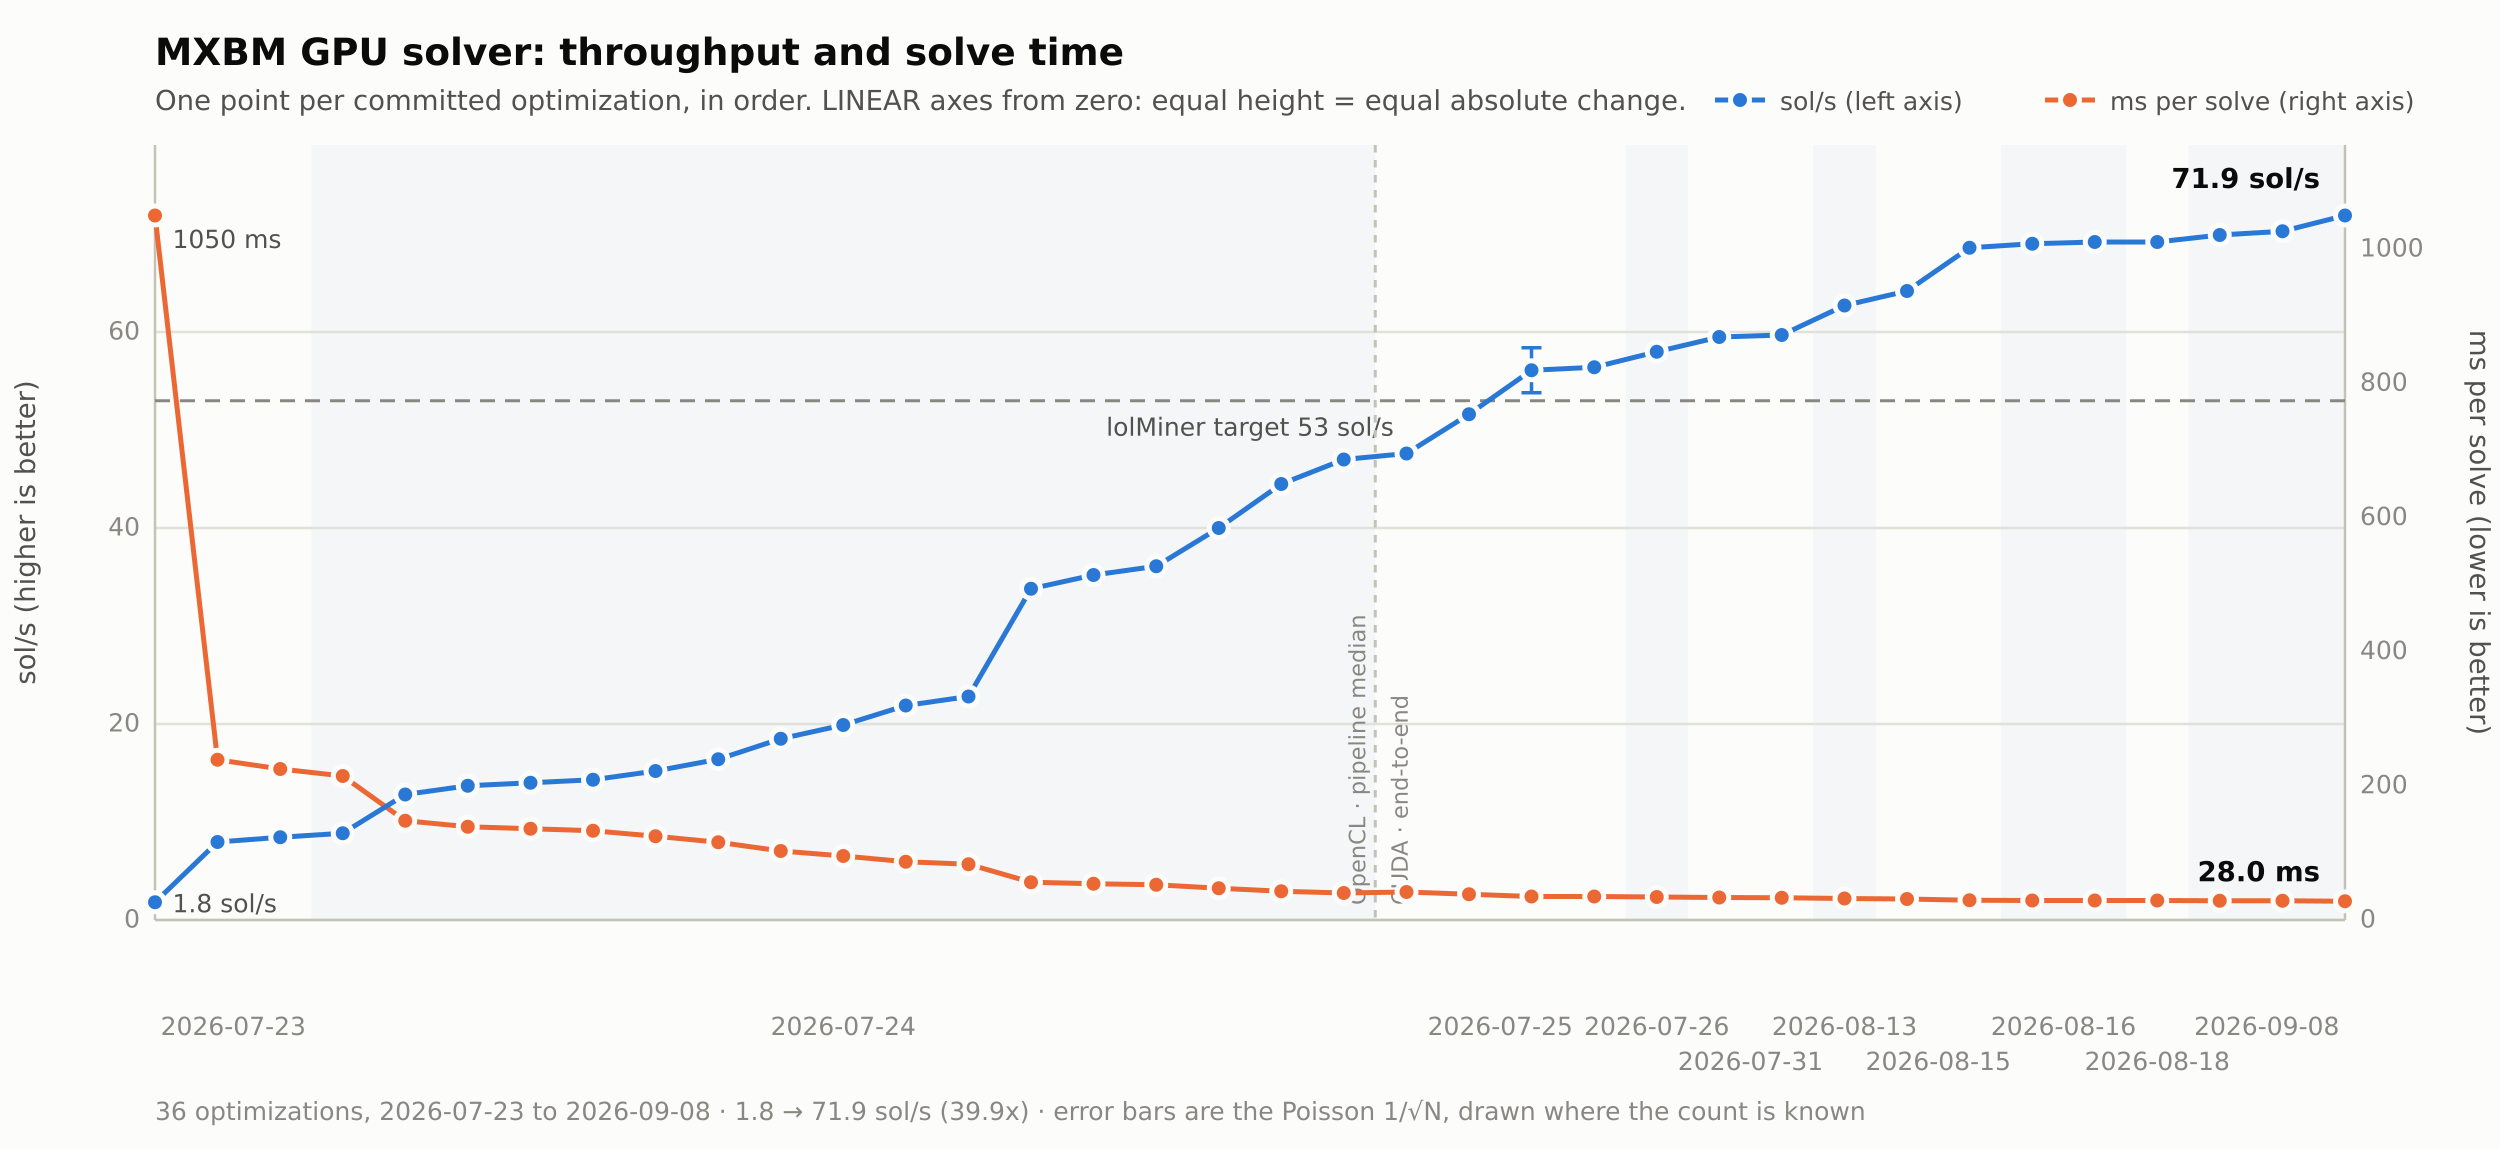
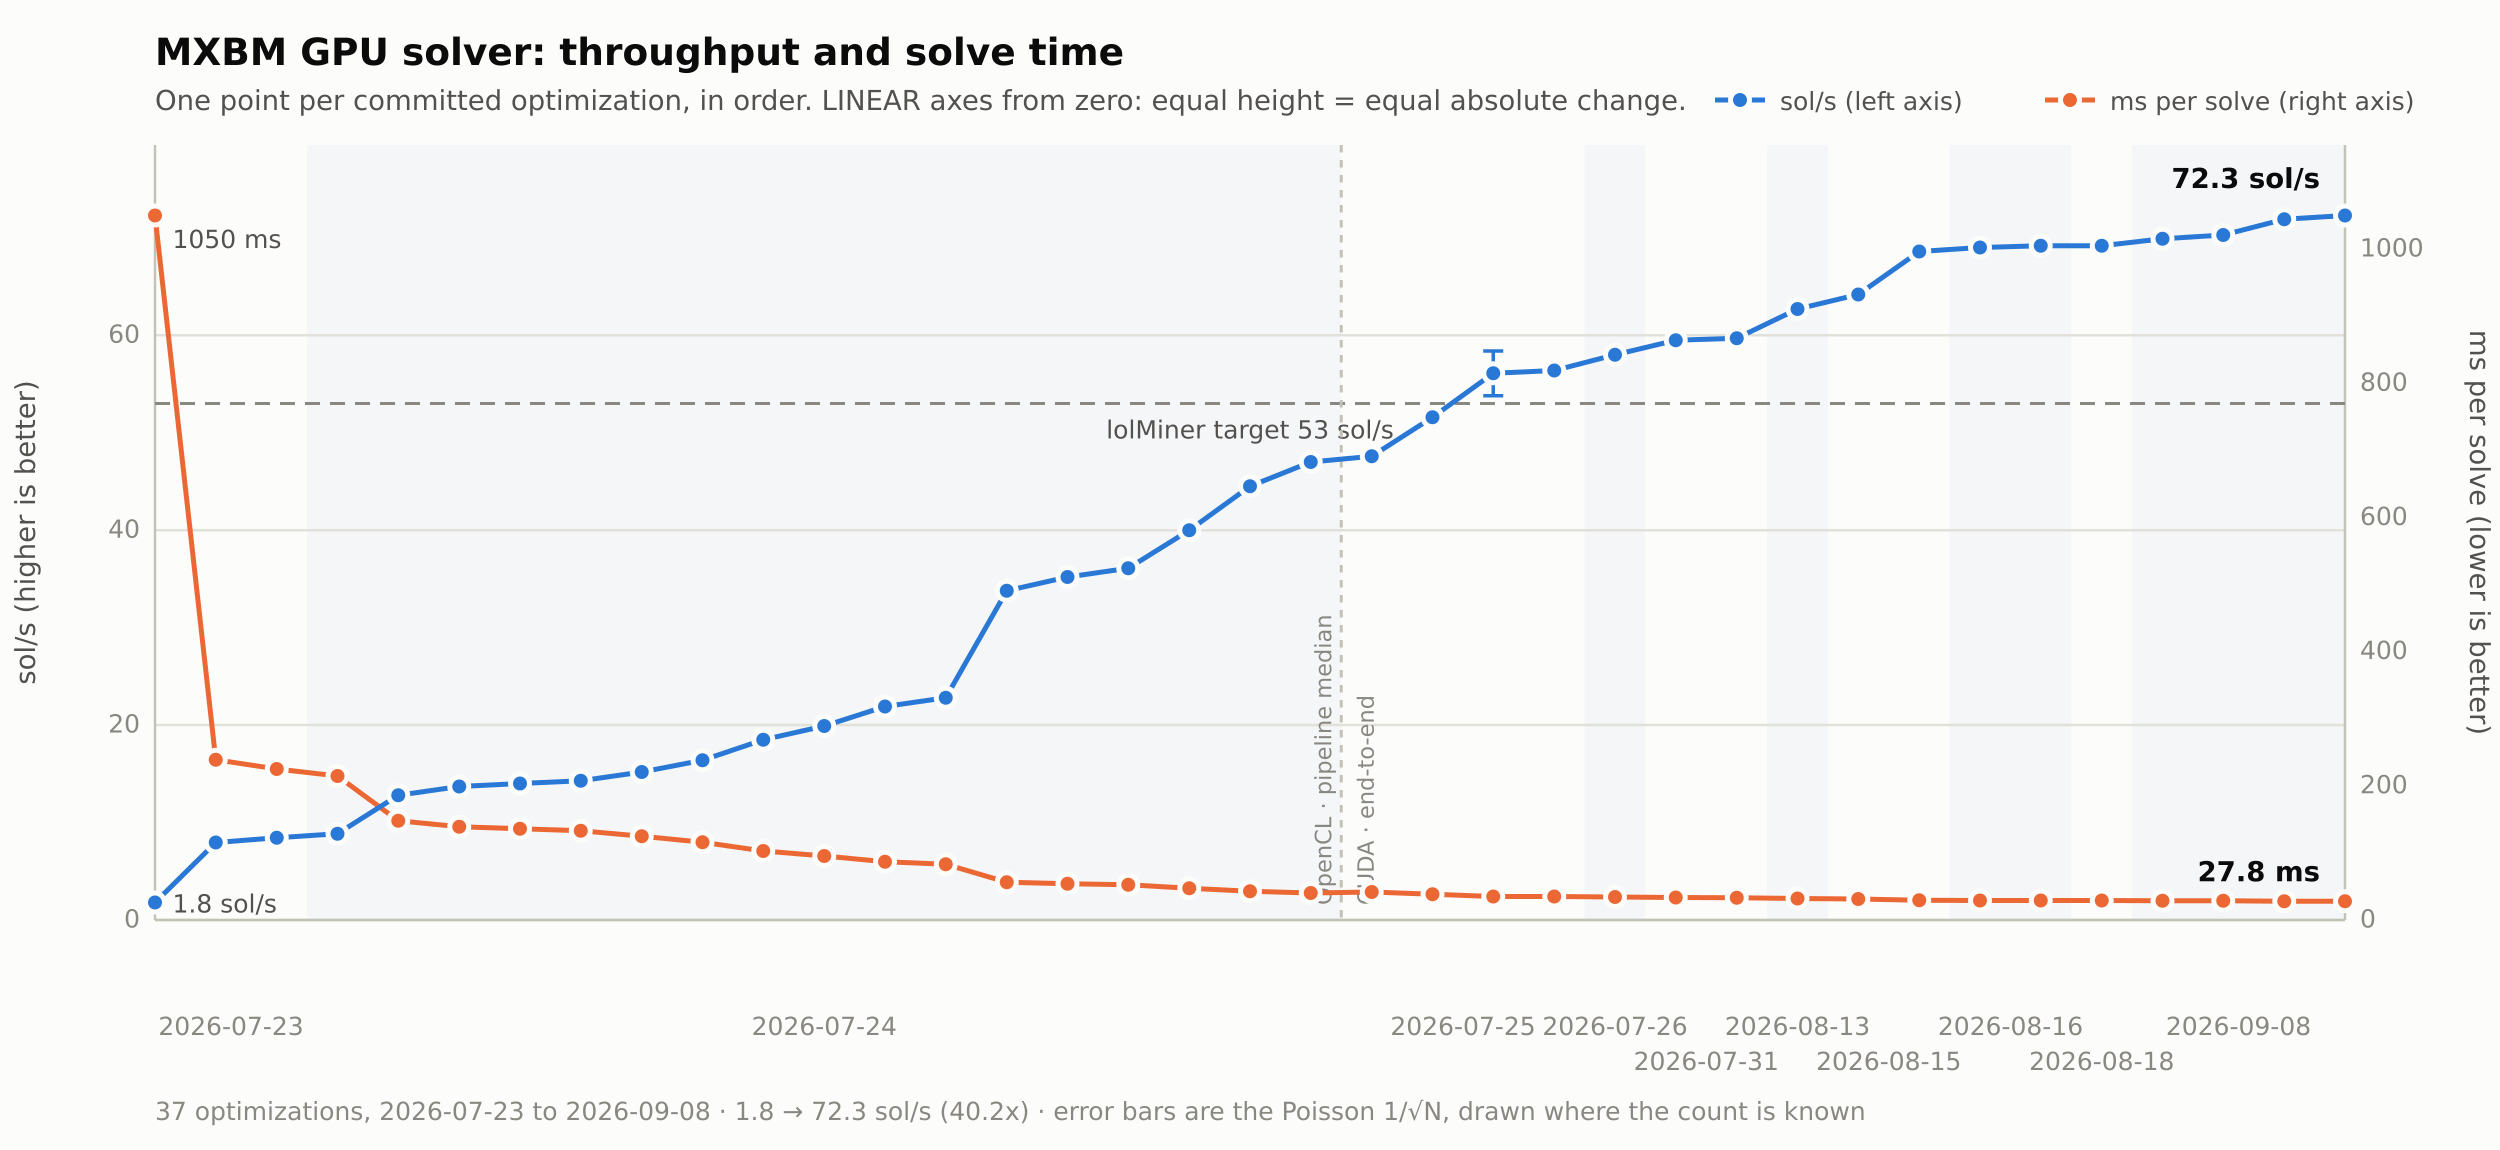
<svg xmlns="http://www.w3.org/2000/svg" width="1000" height="460" viewBox="0 0 1000 460" font-family="DejaVu Sans, Helvetica, Arial, sans-serif">
  <rect width="1000" height="460" fill="#fcfcfb" />
  <text x="62" y="26" font-size="15" font-weight="bold" fill="#0b0b0b">MXBM GPU solver: throughput and solve time</text>
  <text x="62" y="44" font-size="11" fill="#52514e">One point per committed optimization, in order. LINEAR axes from zero: equal height = equal absolute change.</text>
  <line x1="686" y1="40" x2="706" y2="40" stroke="#2a78d6" stroke-width="2" />
  <circle cx="696" cy="40" r="4.8" fill="#fcfcfb" />
  <circle cx="696" cy="40" r="2.8" fill="#2a78d6" />
  <text x="712" y="44" font-size="10" fill="#52514e">sol/s (left axis)</text>
  <line x1="818" y1="40" x2="838" y2="40" stroke="#eb6834" stroke-width="2" />
  <circle cx="828" cy="40" r="4.8" fill="#fcfcfb" />
  <circle cx="828" cy="40" r="2.8" fill="#eb6834" />
  <text x="844" y="44" font-size="10" fill="#52514e">ms per solve (right axis)</text>
-   <text x="93.3" y="414" font-size="10" fill="#898781" text-anchor="middle">2026-07-23</text>
-   <rect x="124.6" y="58" width="425.5" height="310" fill="#f4f6f8" />
-   <text x="337.3" y="414" font-size="10" fill="#898781" text-anchor="middle">2026-07-24</text>
-   <text x="600.1" y="414" font-size="10" fill="#898781" text-anchor="middle">2026-07-25</text>
-   <rect x="650.2" y="58" width="25.0" height="310" fill="#f4f6f8" />
-   <text x="662.7" y="414" font-size="10" fill="#898781" text-anchor="middle">2026-07-26</text>
-   <text x="700.2" y="428" font-size="10" fill="#898781" text-anchor="middle">2026-07-31</text>
-   <rect x="725.3" y="58" width="25.0" height="310" fill="#f4f6f8" />
-   <text x="737.8" y="414" font-size="10" fill="#898781" text-anchor="middle">2026-08-13</text>
-   <text x="775.3" y="428" font-size="10" fill="#898781" text-anchor="middle">2026-08-15</text>
-   <rect x="800.3" y="58" width="50.1" height="310" fill="#f4f6f8" />
-   <text x="825.4" y="414" font-size="10" fill="#898781" text-anchor="middle">2026-08-16</text>
-   <text x="862.9" y="428" font-size="10" fill="#898781" text-anchor="middle">2026-08-18</text>
-   <rect x="875.4" y="58" width="62.6" height="310" fill="#f4f6f8" />
-   <text x="906.7" y="414" font-size="10" fill="#898781" text-anchor="middle">2026-09-08</text>
+   <text x="92.4" y="414" font-size="10" fill="#898781" text-anchor="middle">2026-07-23</text>
+   <rect x="122.8" y="58" width="413.7" height="310" fill="#f4f6f8" />
+   <text x="329.7" y="414" font-size="10" fill="#898781" text-anchor="middle">2026-07-24</text>
+   <text x="585.2" y="414" font-size="10" fill="#898781" text-anchor="middle">2026-07-25</text>
+   <rect x="633.8" y="58" width="24.3" height="310" fill="#f4f6f8" />
+   <text x="646" y="414" font-size="10" fill="#898781" text-anchor="middle">2026-07-26</text>
+   <text x="682.5" y="428" font-size="10" fill="#898781" text-anchor="middle">2026-07-31</text>
+   <rect x="706.8" y="58" width="24.3" height="310" fill="#f4f6f8" />
+   <text x="719" y="414" font-size="10" fill="#898781" text-anchor="middle">2026-08-13</text>
+   <text x="755.5" y="428" font-size="10" fill="#898781" text-anchor="middle">2026-08-15</text>
+   <rect x="779.8" y="58" width="48.7" height="310" fill="#f4f6f8" />
+   <text x="804.2" y="414" font-size="10" fill="#898781" text-anchor="middle">2026-08-16</text>
+   <text x="840.7" y="428" font-size="10" fill="#898781" text-anchor="middle">2026-08-18</text>
+   <rect x="852.8" y="58" width="85.2" height="310" fill="#f4f6f8" />
+   <text x="895.4" y="414" font-size="10" fill="#898781" text-anchor="middle">2026-09-08</text>
  <line x1="62" y1="368" x2="938" y2="368" stroke="#e1e0d9" stroke-width="1" />
  <text x="56" y="371" font-size="10" fill="#898781" text-anchor="end">0</text>
-   <line x1="62" y1="289.6" x2="938" y2="289.6" stroke="#e1e0d9" stroke-width="1" />
-   <text x="56" y="292.6" font-size="10" fill="#898781" text-anchor="end">20</text>
-   <line x1="62" y1="211.2" x2="938" y2="211.2" stroke="#e1e0d9" stroke-width="1" />
-   <text x="56" y="214.2" font-size="10" fill="#898781" text-anchor="end">40</text>
-   <line x1="62" y1="132.8" x2="938" y2="132.8" stroke="#e1e0d9" stroke-width="1" />
-   <text x="56" y="135.8" font-size="10" fill="#898781" text-anchor="end">60</text>
+   <line x1="62" y1="290.0" x2="938" y2="290.0" stroke="#e1e0d9" stroke-width="1" />
+   <text x="56" y="293.0" font-size="10" fill="#898781" text-anchor="end">20</text>
+   <line x1="62" y1="212.1" x2="938" y2="212.1" stroke="#e1e0d9" stroke-width="1" />
+   <text x="56" y="215.1" font-size="10" fill="#898781" text-anchor="end">40</text>
+   <line x1="62" y1="134.1" x2="938" y2="134.1" stroke="#e1e0d9" stroke-width="1" />
+   <text x="56" y="137.1" font-size="10" fill="#898781" text-anchor="end">60</text>
  <text x="944" y="371" font-size="10" fill="#898781" text-anchor="start">0</text>
  <text x="944" y="317.3" font-size="10" fill="#898781" text-anchor="start">200</text>
  <text x="944" y="263.6" font-size="10" fill="#898781" text-anchor="start">400</text>
  <text x="944" y="210.0" font-size="10" fill="#898781" text-anchor="start">600</text>
  <text x="944" y="156.3" font-size="10" fill="#898781" text-anchor="start">800</text>
  <text x="944" y="102.6" font-size="10" fill="#898781" text-anchor="start">1000</text>
  <line x1="62" y1="58" x2="62" y2="368" stroke="#c3c2b7" stroke-width="1" />
  <line x1="938" y1="58" x2="938" y2="368" stroke="#c3c2b7" stroke-width="1" />
  <line x1="62" y1="368" x2="938" y2="368" stroke="#c3c2b7" stroke-width="1" />
  <text x="14" y="213" font-size="11" fill="#52514e" text-anchor="middle" transform="rotate(-90 14 213)">sol/s  (higher is better)</text>
  <text x="988" y="213" font-size="11" fill="#52514e" text-anchor="middle" transform="rotate(90 988 213)">ms per solve  (lower is better)</text>
-   <line x1="62" y1="160.3" x2="938" y2="160.3" stroke="#898781" stroke-width="1.2" stroke-dasharray="6 4" />
-   <text x="500" y="174.3" font-size="10" fill="#52514e" text-anchor="middle">lolMiner target 53 sol/s</text>
-   <line x1="550.1" y1="58" x2="550.1" y2="368" stroke="#c3c2b7" stroke-width="1.2" stroke-dasharray="3 3" />
-   <text x="546.1" y="362" font-size="9" fill="#898781" text-anchor="start" transform="rotate(-90 546.1 362)">OpenCL · pipeline median</text>
-   <text x="563.1" y="362" font-size="9" fill="#898781" text-anchor="start" transform="rotate(-90 563.1 362)">CUDA · end-to-end</text>
-   <line x1="612.6" y1="139.1" x2="612.6" y2="157.1" stroke="#2a78d6" stroke-width="1.4" />
-   <line x1="608.6" y1="139.1" x2="616.6" y2="139.1" stroke="#2a78d6" stroke-width="1.4" />
-   <line x1="608.6" y1="157.1" x2="616.6" y2="157.1" stroke="#2a78d6" stroke-width="1.4" />
-   <line x1="662.7" y1="139.1" x2="662.7" y2="142.2" stroke="#2a78d6" stroke-width="1.4" />
-   <line x1="658.7" y1="139.1" x2="666.7" y2="139.1" stroke="#2a78d6" stroke-width="1.4" />
-   <line x1="658.7" y1="142.2" x2="666.7" y2="142.2" stroke="#2a78d6" stroke-width="1.4" />
-   <line x1="737.8" y1="121.1" x2="737.8" y2="123.4" stroke="#2a78d6" stroke-width="1.4" />
-   <line x1="733.8" y1="121.1" x2="741.8" y2="121.1" stroke="#2a78d6" stroke-width="1.4" />
-   <line x1="733.8" y1="123.4" x2="741.8" y2="123.4" stroke="#2a78d6" stroke-width="1.4" />
-   <line x1="762.8" y1="115.2" x2="762.8" y2="117.5" stroke="#2a78d6" stroke-width="1.4" />
-   <line x1="758.8" y1="115.2" x2="766.8" y2="115.2" stroke="#2a78d6" stroke-width="1.4" />
-   <line x1="758.8" y1="117.5" x2="766.8" y2="117.5" stroke="#2a78d6" stroke-width="1.4" />
-   <line x1="787.8" y1="97.9" x2="787.8" y2="100.3" stroke="#2a78d6" stroke-width="1.4" />
-   <line x1="783.8" y1="97.9" x2="791.8" y2="97.9" stroke="#2a78d6" stroke-width="1.4" />
-   <line x1="783.8" y1="100.3" x2="791.8" y2="100.3" stroke="#2a78d6" stroke-width="1.4" />
-   <line x1="812.9" y1="96.4" x2="812.9" y2="98.7" stroke="#2a78d6" stroke-width="1.4" />
-   <line x1="808.9" y1="96.4" x2="816.9" y2="96.4" stroke="#2a78d6" stroke-width="1.4" />
-   <line x1="808.9" y1="98.7" x2="816.9" y2="98.7" stroke="#2a78d6" stroke-width="1.4" />
-   <line x1="837.9" y1="95.6" x2="837.9" y2="97.9" stroke="#2a78d6" stroke-width="1.4" />
-   <line x1="833.9" y1="95.6" x2="841.9" y2="95.6" stroke="#2a78d6" stroke-width="1.4" />
-   <line x1="833.9" y1="97.9" x2="841.9" y2="97.9" stroke="#2a78d6" stroke-width="1.4" />
-   <line x1="862.9" y1="95.6" x2="862.9" y2="97.9" stroke="#2a78d6" stroke-width="1.4" />
-   <line x1="858.9" y1="95.6" x2="866.9" y2="95.6" stroke="#2a78d6" stroke-width="1.4" />
-   <line x1="858.9" y1="97.9" x2="866.9" y2="97.9" stroke="#2a78d6" stroke-width="1.4" />
-   <polyline points="62,86.2 87.0,303.9 112.1,307.6 137.1,310.4 162.1,328.3 187.1,330.7 212.2,331.5 237.2,332.3 262.2,334.5 287.3,336.9 312.3,340.4 337.3,342.4 362.3,344.7 387.4,345.7 412.4,352.9 437.4,353.5 462.5,353.9 487.5,355.3 512.5,356.5 537.5,357.2 562.6,356.8 587.6,357.7 612.6,358.6 637.7,358.6 662.7,358.8 687.7,359.0 712.7,359.1 737.8,359.4 762.8,359.6 787.8,360.1 812.9,360.2 837.9,360.2 862.9,360.2 887.9,360.3 913.0,360.3 938,360.5" fill="none" stroke="#eb6834" stroke-width="2" stroke-linejoin="round" stroke-linecap="round" />
+   <line x1="62" y1="161.4" x2="938" y2="161.4" stroke="#898781" stroke-width="1.2" stroke-dasharray="6 4" />
+   <text x="500" y="175.4" font-size="10" fill="#52514e" text-anchor="middle">lolMiner target 53 sol/s</text>
+   <line x1="536.5" y1="58" x2="536.5" y2="368" stroke="#c3c2b7" stroke-width="1.2" stroke-dasharray="3 3" />
+   <text x="532.5" y="362" font-size="9" fill="#898781" text-anchor="start" transform="rotate(-90 532.5 362)">OpenCL · pipeline median</text>
+   <text x="549.5" y="362" font-size="9" fill="#898781" text-anchor="start" transform="rotate(-90 549.5 362)">CUDA · end-to-end</text>
+   <line x1="597.3" y1="140.4" x2="597.3" y2="158.3" stroke="#2a78d6" stroke-width="1.4" />
+   <line x1="593.3" y1="140.4" x2="601.3" y2="140.4" stroke="#2a78d6" stroke-width="1.4" />
+   <line x1="593.3" y1="158.3" x2="601.3" y2="158.3" stroke="#2a78d6" stroke-width="1.4" />
+   <line x1="646" y1="140.4" x2="646" y2="143.5" stroke="#2a78d6" stroke-width="1.4" />
+   <line x1="642" y1="140.4" x2="650" y2="140.4" stroke="#2a78d6" stroke-width="1.4" />
+   <line x1="642" y1="143.5" x2="650" y2="143.5" stroke="#2a78d6" stroke-width="1.4" />
+   <line x1="719" y1="122.4" x2="719" y2="124.8" stroke="#2a78d6" stroke-width="1.4" />
+   <line x1="715" y1="122.4" x2="723" y2="122.4" stroke="#2a78d6" stroke-width="1.4" />
+   <line x1="715" y1="124.8" x2="723" y2="124.8" stroke="#2a78d6" stroke-width="1.4" />
+   <line x1="743.3" y1="116.6" x2="743.3" y2="118.9" stroke="#2a78d6" stroke-width="1.4" />
+   <line x1="739.3" y1="116.6" x2="747.3" y2="116.6" stroke="#2a78d6" stroke-width="1.4" />
+   <line x1="739.3" y1="118.9" x2="747.3" y2="118.9" stroke="#2a78d6" stroke-width="1.4" />
+   <line x1="767.7" y1="99.4" x2="767.7" y2="101.8" stroke="#2a78d6" stroke-width="1.4" />
+   <line x1="763.7" y1="99.4" x2="771.7" y2="99.4" stroke="#2a78d6" stroke-width="1.4" />
+   <line x1="763.7" y1="101.8" x2="771.7" y2="101.8" stroke="#2a78d6" stroke-width="1.4" />
+   <line x1="792" y1="97.9" x2="792" y2="100.2" stroke="#2a78d6" stroke-width="1.4" />
+   <line x1="788" y1="97.9" x2="796" y2="97.9" stroke="#2a78d6" stroke-width="1.4" />
+   <line x1="788" y1="100.2" x2="796" y2="100.2" stroke="#2a78d6" stroke-width="1.4" />
+   <line x1="816.3" y1="97.1" x2="816.3" y2="99.4" stroke="#2a78d6" stroke-width="1.4" />
+   <line x1="812.3" y1="97.1" x2="820.3" y2="97.1" stroke="#2a78d6" stroke-width="1.4" />
+   <line x1="812.3" y1="99.4" x2="820.3" y2="99.4" stroke="#2a78d6" stroke-width="1.4" />
+   <line x1="840.7" y1="97.1" x2="840.7" y2="99.4" stroke="#2a78d6" stroke-width="1.4" />
+   <line x1="836.7" y1="97.1" x2="844.7" y2="97.1" stroke="#2a78d6" stroke-width="1.4" />
+   <line x1="836.7" y1="99.4" x2="844.7" y2="99.4" stroke="#2a78d6" stroke-width="1.4" />
+   <polyline points="62,86.2 86.3,303.9 110.7,307.6 135,310.4 159.3,328.3 183.7,330.7 208,331.5 232.3,332.3 256.7,334.5 281,336.9 305.3,340.4 329.7,342.4 354,344.7 378.3,345.7 402.7,352.9 427,353.5 451.3,353.9 475.7,355.3 500,356.5 524.3,357.2 548.7,356.8 573,357.7 597.3,358.6 621.7,358.6 646,358.8 670.3,359.0 694.7,359.1 719,359.4 743.3,359.6 767.7,360.1 792,360.2 816.3,360.2 840.7,360.2 865,360.3 889.3,360.3 913.7,360.5 938,360.5" fill="none" stroke="#eb6834" stroke-width="2" stroke-linejoin="round" stroke-linecap="round" />
  <circle cx="62" cy="86.2" r="4.8" fill="#fcfcfb" />
  <circle cx="62" cy="86.2" r="2.8" fill="#eb6834" />
-   <circle cx="87.0" cy="303.9" r="4.8" fill="#fcfcfb" />
-   <circle cx="87.0" cy="303.9" r="2.8" fill="#eb6834" />
-   <circle cx="112.1" cy="307.6" r="4.8" fill="#fcfcfb" />
-   <circle cx="112.1" cy="307.6" r="2.8" fill="#eb6834" />
-   <circle cx="137.1" cy="310.4" r="4.8" fill="#fcfcfb" />
-   <circle cx="137.1" cy="310.4" r="2.8" fill="#eb6834" />
-   <circle cx="162.1" cy="328.3" r="4.8" fill="#fcfcfb" />
-   <circle cx="162.1" cy="328.3" r="2.8" fill="#eb6834" />
-   <circle cx="187.1" cy="330.7" r="4.8" fill="#fcfcfb" />
-   <circle cx="187.1" cy="330.7" r="2.8" fill="#eb6834" />
-   <circle cx="212.2" cy="331.5" r="4.8" fill="#fcfcfb" />
-   <circle cx="212.2" cy="331.5" r="2.8" fill="#eb6834" />
-   <circle cx="237.2" cy="332.3" r="4.8" fill="#fcfcfb" />
-   <circle cx="237.2" cy="332.3" r="2.8" fill="#eb6834" />
-   <circle cx="262.2" cy="334.5" r="4.8" fill="#fcfcfb" />
-   <circle cx="262.2" cy="334.5" r="2.8" fill="#eb6834" />
-   <circle cx="287.3" cy="336.9" r="4.8" fill="#fcfcfb" />
-   <circle cx="287.3" cy="336.9" r="2.8" fill="#eb6834" />
-   <circle cx="312.3" cy="340.4" r="4.8" fill="#fcfcfb" />
-   <circle cx="312.3" cy="340.4" r="2.8" fill="#eb6834" />
-   <circle cx="337.3" cy="342.4" r="4.8" fill="#fcfcfb" />
-   <circle cx="337.3" cy="342.4" r="2.8" fill="#eb6834" />
-   <circle cx="362.3" cy="344.7" r="4.8" fill="#fcfcfb" />
-   <circle cx="362.3" cy="344.7" r="2.8" fill="#eb6834" />
-   <circle cx="387.4" cy="345.7" r="4.8" fill="#fcfcfb" />
-   <circle cx="387.4" cy="345.7" r="2.8" fill="#eb6834" />
-   <circle cx="412.4" cy="352.9" r="4.8" fill="#fcfcfb" />
-   <circle cx="412.4" cy="352.9" r="2.8" fill="#eb6834" />
-   <circle cx="437.4" cy="353.5" r="4.8" fill="#fcfcfb" />
-   <circle cx="437.4" cy="353.5" r="2.8" fill="#eb6834" />
-   <circle cx="462.5" cy="353.9" r="4.8" fill="#fcfcfb" />
-   <circle cx="462.5" cy="353.9" r="2.8" fill="#eb6834" />
-   <circle cx="487.5" cy="355.3" r="4.8" fill="#fcfcfb" />
-   <circle cx="487.5" cy="355.3" r="2.8" fill="#eb6834" />
-   <circle cx="512.5" cy="356.5" r="4.8" fill="#fcfcfb" />
-   <circle cx="512.5" cy="356.5" r="2.8" fill="#eb6834" />
-   <circle cx="537.5" cy="357.2" r="4.8" fill="#fcfcfb" />
-   <circle cx="537.5" cy="357.2" r="2.8" fill="#eb6834" />
-   <circle cx="562.6" cy="356.8" r="4.8" fill="#fcfcfb" />
-   <circle cx="562.6" cy="356.8" r="2.8" fill="#eb6834" />
-   <circle cx="587.6" cy="357.7" r="4.8" fill="#fcfcfb" />
-   <circle cx="587.6" cy="357.7" r="2.8" fill="#eb6834" />
-   <circle cx="612.6" cy="358.6" r="4.8" fill="#fcfcfb" />
-   <circle cx="612.6" cy="358.6" r="2.8" fill="#eb6834" />
-   <circle cx="637.7" cy="358.6" r="4.8" fill="#fcfcfb" />
-   <circle cx="637.7" cy="358.6" r="2.8" fill="#eb6834" />
-   <circle cx="662.7" cy="358.8" r="4.8" fill="#fcfcfb" />
-   <circle cx="662.7" cy="358.8" r="2.8" fill="#eb6834" />
-   <circle cx="687.7" cy="359.0" r="4.8" fill="#fcfcfb" />
-   <circle cx="687.7" cy="359.0" r="2.8" fill="#eb6834" />
-   <circle cx="712.7" cy="359.1" r="4.8" fill="#fcfcfb" />
-   <circle cx="712.7" cy="359.1" r="2.8" fill="#eb6834" />
-   <circle cx="737.8" cy="359.4" r="4.8" fill="#fcfcfb" />
-   <circle cx="737.8" cy="359.4" r="2.8" fill="#eb6834" />
-   <circle cx="762.8" cy="359.6" r="4.8" fill="#fcfcfb" />
-   <circle cx="762.8" cy="359.6" r="2.8" fill="#eb6834" />
-   <circle cx="787.8" cy="360.1" r="4.8" fill="#fcfcfb" />
-   <circle cx="787.8" cy="360.1" r="2.8" fill="#eb6834" />
-   <circle cx="812.9" cy="360.2" r="4.8" fill="#fcfcfb" />
-   <circle cx="812.9" cy="360.2" r="2.8" fill="#eb6834" />
-   <circle cx="837.9" cy="360.2" r="4.8" fill="#fcfcfb" />
-   <circle cx="837.9" cy="360.2" r="2.8" fill="#eb6834" />
-   <circle cx="862.9" cy="360.2" r="4.8" fill="#fcfcfb" />
-   <circle cx="862.9" cy="360.2" r="2.8" fill="#eb6834" />
-   <circle cx="887.9" cy="360.3" r="4.8" fill="#fcfcfb" />
-   <circle cx="887.9" cy="360.3" r="2.8" fill="#eb6834" />
-   <circle cx="913.0" cy="360.3" r="4.8" fill="#fcfcfb" />
-   <circle cx="913.0" cy="360.3" r="2.8" fill="#eb6834" />
+   <circle cx="86.3" cy="303.9" r="4.8" fill="#fcfcfb" />
+   <circle cx="86.3" cy="303.9" r="2.8" fill="#eb6834" />
+   <circle cx="110.7" cy="307.6" r="4.8" fill="#fcfcfb" />
+   <circle cx="110.7" cy="307.6" r="2.8" fill="#eb6834" />
+   <circle cx="135" cy="310.4" r="4.8" fill="#fcfcfb" />
+   <circle cx="135" cy="310.4" r="2.8" fill="#eb6834" />
+   <circle cx="159.3" cy="328.3" r="4.8" fill="#fcfcfb" />
+   <circle cx="159.3" cy="328.3" r="2.8" fill="#eb6834" />
+   <circle cx="183.7" cy="330.7" r="4.8" fill="#fcfcfb" />
+   <circle cx="183.7" cy="330.7" r="2.8" fill="#eb6834" />
+   <circle cx="208" cy="331.5" r="4.8" fill="#fcfcfb" />
+   <circle cx="208" cy="331.5" r="2.8" fill="#eb6834" />
+   <circle cx="232.3" cy="332.3" r="4.8" fill="#fcfcfb" />
+   <circle cx="232.3" cy="332.3" r="2.8" fill="#eb6834" />
+   <circle cx="256.7" cy="334.5" r="4.8" fill="#fcfcfb" />
+   <circle cx="256.7" cy="334.5" r="2.8" fill="#eb6834" />
+   <circle cx="281" cy="336.9" r="4.8" fill="#fcfcfb" />
+   <circle cx="281" cy="336.9" r="2.8" fill="#eb6834" />
+   <circle cx="305.3" cy="340.4" r="4.8" fill="#fcfcfb" />
+   <circle cx="305.3" cy="340.4" r="2.8" fill="#eb6834" />
+   <circle cx="329.7" cy="342.4" r="4.8" fill="#fcfcfb" />
+   <circle cx="329.7" cy="342.4" r="2.8" fill="#eb6834" />
+   <circle cx="354" cy="344.7" r="4.8" fill="#fcfcfb" />
+   <circle cx="354" cy="344.7" r="2.8" fill="#eb6834" />
+   <circle cx="378.3" cy="345.7" r="4.8" fill="#fcfcfb" />
+   <circle cx="378.3" cy="345.7" r="2.8" fill="#eb6834" />
+   <circle cx="402.7" cy="352.9" r="4.8" fill="#fcfcfb" />
+   <circle cx="402.7" cy="352.9" r="2.8" fill="#eb6834" />
+   <circle cx="427" cy="353.5" r="4.8" fill="#fcfcfb" />
+   <circle cx="427" cy="353.5" r="2.8" fill="#eb6834" />
+   <circle cx="451.3" cy="353.9" r="4.8" fill="#fcfcfb" />
+   <circle cx="451.3" cy="353.9" r="2.8" fill="#eb6834" />
+   <circle cx="475.7" cy="355.3" r="4.8" fill="#fcfcfb" />
+   <circle cx="475.7" cy="355.3" r="2.8" fill="#eb6834" />
+   <circle cx="500" cy="356.5" r="4.8" fill="#fcfcfb" />
+   <circle cx="500" cy="356.5" r="2.8" fill="#eb6834" />
+   <circle cx="524.3" cy="357.2" r="4.8" fill="#fcfcfb" />
+   <circle cx="524.3" cy="357.2" r="2.8" fill="#eb6834" />
+   <circle cx="548.7" cy="356.8" r="4.8" fill="#fcfcfb" />
+   <circle cx="548.7" cy="356.8" r="2.8" fill="#eb6834" />
+   <circle cx="573" cy="357.7" r="4.8" fill="#fcfcfb" />
+   <circle cx="573" cy="357.7" r="2.8" fill="#eb6834" />
+   <circle cx="597.3" cy="358.6" r="4.8" fill="#fcfcfb" />
+   <circle cx="597.3" cy="358.6" r="2.8" fill="#eb6834" />
+   <circle cx="621.7" cy="358.6" r="4.8" fill="#fcfcfb" />
+   <circle cx="621.7" cy="358.6" r="2.8" fill="#eb6834" />
+   <circle cx="646" cy="358.8" r="4.8" fill="#fcfcfb" />
+   <circle cx="646" cy="358.8" r="2.8" fill="#eb6834" />
+   <circle cx="670.3" cy="359.0" r="4.8" fill="#fcfcfb" />
+   <circle cx="670.3" cy="359.0" r="2.8" fill="#eb6834" />
+   <circle cx="694.7" cy="359.1" r="4.8" fill="#fcfcfb" />
+   <circle cx="694.7" cy="359.1" r="2.8" fill="#eb6834" />
+   <circle cx="719" cy="359.4" r="4.8" fill="#fcfcfb" />
+   <circle cx="719" cy="359.4" r="2.8" fill="#eb6834" />
+   <circle cx="743.3" cy="359.6" r="4.8" fill="#fcfcfb" />
+   <circle cx="743.3" cy="359.6" r="2.8" fill="#eb6834" />
+   <circle cx="767.7" cy="360.1" r="4.8" fill="#fcfcfb" />
+   <circle cx="767.7" cy="360.1" r="2.8" fill="#eb6834" />
+   <circle cx="792" cy="360.2" r="4.8" fill="#fcfcfb" />
+   <circle cx="792" cy="360.2" r="2.8" fill="#eb6834" />
+   <circle cx="816.3" cy="360.2" r="4.8" fill="#fcfcfb" />
+   <circle cx="816.3" cy="360.2" r="2.8" fill="#eb6834" />
+   <circle cx="840.7" cy="360.2" r="4.8" fill="#fcfcfb" />
+   <circle cx="840.7" cy="360.2" r="2.8" fill="#eb6834" />
+   <circle cx="865" cy="360.3" r="4.8" fill="#fcfcfb" />
+   <circle cx="865" cy="360.3" r="2.8" fill="#eb6834" />
+   <circle cx="889.3" cy="360.3" r="4.8" fill="#fcfcfb" />
+   <circle cx="889.3" cy="360.3" r="2.8" fill="#eb6834" />
+   <circle cx="913.7" cy="360.5" r="4.8" fill="#fcfcfb" />
+   <circle cx="913.7" cy="360.5" r="2.8" fill="#eb6834" />
  <circle cx="938" cy="360.5" r="4.8" fill="#fcfcfb" />
  <circle cx="938" cy="360.5" r="2.8" fill="#eb6834" />
-   <polyline points="62,360.9 87.0,336.8 112.1,334.9 137.1,333.3 162.1,317.8 187.1,314.3 212.2,313.1 237.2,311.9 262.2,308.4 287.3,303.7 312.3,295.5 337.3,290.0 362.3,282.2 387.4,278.6 412.4,235.5 437.4,230.0 462.5,226.5 487.5,211.2 512.5,193.6 537.5,183.8 562.6,181.4 587.6,165.7 612.6,148.1 637.7,146.9 662.7,140.7 687.7,134.8 712.7,134.0 737.8,122.2 762.8,116.4 787.8,99.1 812.9,97.5 837.9,96.8 862.9,96.8 887.9,94.0 913.0,92.5 938,86.2" fill="none" stroke="#2a78d6" stroke-width="2" stroke-linejoin="round" stroke-linecap="round" />
-   <circle cx="62" cy="360.9" r="4.8" fill="#fcfcfb" />
-   <circle cx="62" cy="360.9" r="2.8" fill="#2a78d6" />
-   <circle cx="87.0" cy="336.8" r="4.8" fill="#fcfcfb" />
-   <circle cx="87.0" cy="336.8" r="2.8" fill="#2a78d6" />
-   <circle cx="112.1" cy="334.9" r="4.8" fill="#fcfcfb" />
-   <circle cx="112.1" cy="334.9" r="2.8" fill="#2a78d6" />
-   <circle cx="137.1" cy="333.3" r="4.8" fill="#fcfcfb" />
-   <circle cx="137.1" cy="333.3" r="2.8" fill="#2a78d6" />
-   <circle cx="162.1" cy="317.8" r="4.8" fill="#fcfcfb" />
-   <circle cx="162.1" cy="317.8" r="2.8" fill="#2a78d6" />
-   <circle cx="187.1" cy="314.3" r="4.8" fill="#fcfcfb" />
-   <circle cx="187.1" cy="314.3" r="2.8" fill="#2a78d6" />
-   <circle cx="212.2" cy="313.1" r="4.8" fill="#fcfcfb" />
-   <circle cx="212.2" cy="313.1" r="2.8" fill="#2a78d6" />
-   <circle cx="237.2" cy="311.9" r="4.8" fill="#fcfcfb" />
-   <circle cx="237.2" cy="311.9" r="2.8" fill="#2a78d6" />
-   <circle cx="262.2" cy="308.4" r="4.8" fill="#fcfcfb" />
-   <circle cx="262.2" cy="308.4" r="2.8" fill="#2a78d6" />
-   <circle cx="287.3" cy="303.7" r="4.8" fill="#fcfcfb" />
-   <circle cx="287.3" cy="303.7" r="2.8" fill="#2a78d6" />
-   <circle cx="312.3" cy="295.5" r="4.8" fill="#fcfcfb" />
-   <circle cx="312.3" cy="295.5" r="2.8" fill="#2a78d6" />
-   <circle cx="337.3" cy="290.0" r="4.8" fill="#fcfcfb" />
-   <circle cx="337.3" cy="290.0" r="2.8" fill="#2a78d6" />
-   <circle cx="362.3" cy="282.2" r="4.8" fill="#fcfcfb" />
-   <circle cx="362.3" cy="282.2" r="2.8" fill="#2a78d6" />
-   <circle cx="387.4" cy="278.6" r="4.8" fill="#fcfcfb" />
-   <circle cx="387.4" cy="278.6" r="2.8" fill="#2a78d6" />
-   <circle cx="412.4" cy="235.5" r="4.8" fill="#fcfcfb" />
-   <circle cx="412.4" cy="235.5" r="2.8" fill="#2a78d6" />
-   <circle cx="437.4" cy="230.0" r="4.8" fill="#fcfcfb" />
-   <circle cx="437.4" cy="230.0" r="2.8" fill="#2a78d6" />
-   <circle cx="462.5" cy="226.5" r="4.8" fill="#fcfcfb" />
-   <circle cx="462.5" cy="226.5" r="2.8" fill="#2a78d6" />
-   <circle cx="487.5" cy="211.2" r="4.8" fill="#fcfcfb" />
-   <circle cx="487.5" cy="211.2" r="2.8" fill="#2a78d6" />
-   <circle cx="512.5" cy="193.6" r="4.8" fill="#fcfcfb" />
-   <circle cx="512.5" cy="193.6" r="2.8" fill="#2a78d6" />
-   <circle cx="537.5" cy="183.8" r="4.8" fill="#fcfcfb" />
-   <circle cx="537.5" cy="183.8" r="2.8" fill="#2a78d6" />
-   <circle cx="562.6" cy="181.4" r="4.8" fill="#fcfcfb" />
-   <circle cx="562.6" cy="181.4" r="2.8" fill="#2a78d6" />
-   <circle cx="587.6" cy="165.7" r="4.8" fill="#fcfcfb" />
-   <circle cx="587.6" cy="165.7" r="2.8" fill="#2a78d6" />
-   <circle cx="612.6" cy="148.1" r="4.8" fill="#fcfcfb" />
-   <circle cx="612.6" cy="148.1" r="2.8" fill="#2a78d6" />
-   <circle cx="637.7" cy="146.9" r="4.8" fill="#fcfcfb" />
-   <circle cx="637.7" cy="146.9" r="2.8" fill="#2a78d6" />
-   <circle cx="662.7" cy="140.7" r="4.8" fill="#fcfcfb" />
-   <circle cx="662.7" cy="140.7" r="2.8" fill="#2a78d6" />
-   <circle cx="687.7" cy="134.8" r="4.8" fill="#fcfcfb" />
-   <circle cx="687.7" cy="134.8" r="2.8" fill="#2a78d6" />
-   <circle cx="712.7" cy="134.0" r="4.8" fill="#fcfcfb" />
-   <circle cx="712.7" cy="134.0" r="2.8" fill="#2a78d6" />
-   <circle cx="737.8" cy="122.2" r="4.8" fill="#fcfcfb" />
-   <circle cx="737.8" cy="122.2" r="2.8" fill="#2a78d6" />
-   <circle cx="762.8" cy="116.4" r="4.8" fill="#fcfcfb" />
-   <circle cx="762.8" cy="116.4" r="2.8" fill="#2a78d6" />
-   <circle cx="787.8" cy="99.1" r="4.8" fill="#fcfcfb" />
-   <circle cx="787.8" cy="99.1" r="2.8" fill="#2a78d6" />
-   <circle cx="812.9" cy="97.5" r="4.8" fill="#fcfcfb" />
-   <circle cx="812.9" cy="97.5" r="2.8" fill="#2a78d6" />
-   <circle cx="837.9" cy="96.8" r="4.8" fill="#fcfcfb" />
-   <circle cx="837.9" cy="96.8" r="2.8" fill="#2a78d6" />
-   <circle cx="862.9" cy="96.8" r="4.8" fill="#fcfcfb" />
-   <circle cx="862.9" cy="96.8" r="2.8" fill="#2a78d6" />
-   <circle cx="887.9" cy="94.0" r="4.8" fill="#fcfcfb" />
-   <circle cx="887.9" cy="94.0" r="2.8" fill="#2a78d6" />
-   <circle cx="913.0" cy="92.5" r="4.8" fill="#fcfcfb" />
-   <circle cx="913.0" cy="92.5" r="2.8" fill="#2a78d6" />
+   <polyline points="62,361.0 86.3,337.0 110.7,335.1 135,333.5 159.3,318.1 183.7,314.6 208,313.4 232.3,312.3 256.7,308.8 281,304.1 305.3,295.9 329.7,290.4 354,282.6 378.3,279.1 402.7,236.3 427,230.8 451.3,227.3 475.7,212.1 500,194.5 524.3,184.8 548.7,182.5 573,166.9 597.3,149.3 621.7,148.2 646,141.9 670.3,136.1 694.7,135.3 719,123.6 743.3,117.8 767.7,100.6 792,99.0 816.3,98.3 840.7,98.3 865,95.5 889.3,94.0 913.7,87.7 938,86.2" fill="none" stroke="#2a78d6" stroke-width="2" stroke-linejoin="round" stroke-linecap="round" />
+   <circle cx="62" cy="361.0" r="4.8" fill="#fcfcfb" />
+   <circle cx="62" cy="361.0" r="2.8" fill="#2a78d6" />
+   <circle cx="86.3" cy="337.0" r="4.8" fill="#fcfcfb" />
+   <circle cx="86.3" cy="337.0" r="2.8" fill="#2a78d6" />
+   <circle cx="110.7" cy="335.1" r="4.8" fill="#fcfcfb" />
+   <circle cx="110.7" cy="335.1" r="2.8" fill="#2a78d6" />
+   <circle cx="135" cy="333.5" r="4.8" fill="#fcfcfb" />
+   <circle cx="135" cy="333.5" r="2.8" fill="#2a78d6" />
+   <circle cx="159.3" cy="318.1" r="4.8" fill="#fcfcfb" />
+   <circle cx="159.3" cy="318.1" r="2.8" fill="#2a78d6" />
+   <circle cx="183.7" cy="314.6" r="4.8" fill="#fcfcfb" />
+   <circle cx="183.7" cy="314.6" r="2.8" fill="#2a78d6" />
+   <circle cx="208" cy="313.4" r="4.8" fill="#fcfcfb" />
+   <circle cx="208" cy="313.4" r="2.8" fill="#2a78d6" />
+   <circle cx="232.3" cy="312.3" r="4.8" fill="#fcfcfb" />
+   <circle cx="232.3" cy="312.3" r="2.8" fill="#2a78d6" />
+   <circle cx="256.7" cy="308.8" r="4.8" fill="#fcfcfb" />
+   <circle cx="256.7" cy="308.8" r="2.8" fill="#2a78d6" />
+   <circle cx="281" cy="304.1" r="4.8" fill="#fcfcfb" />
+   <circle cx="281" cy="304.1" r="2.8" fill="#2a78d6" />
+   <circle cx="305.3" cy="295.9" r="4.8" fill="#fcfcfb" />
+   <circle cx="305.3" cy="295.9" r="2.8" fill="#2a78d6" />
+   <circle cx="329.7" cy="290.4" r="4.8" fill="#fcfcfb" />
+   <circle cx="329.7" cy="290.4" r="2.8" fill="#2a78d6" />
+   <circle cx="354" cy="282.6" r="4.8" fill="#fcfcfb" />
+   <circle cx="354" cy="282.6" r="2.8" fill="#2a78d6" />
+   <circle cx="378.3" cy="279.1" r="4.8" fill="#fcfcfb" />
+   <circle cx="378.3" cy="279.1" r="2.8" fill="#2a78d6" />
+   <circle cx="402.7" cy="236.3" r="4.8" fill="#fcfcfb" />
+   <circle cx="402.7" cy="236.3" r="2.8" fill="#2a78d6" />
+   <circle cx="427" cy="230.8" r="4.8" fill="#fcfcfb" />
+   <circle cx="427" cy="230.8" r="2.8" fill="#2a78d6" />
+   <circle cx="451.3" cy="227.3" r="4.8" fill="#fcfcfb" />
+   <circle cx="451.3" cy="227.3" r="2.8" fill="#2a78d6" />
+   <circle cx="475.7" cy="212.1" r="4.8" fill="#fcfcfb" />
+   <circle cx="475.7" cy="212.1" r="2.8" fill="#2a78d6" />
+   <circle cx="500" cy="194.5" r="4.8" fill="#fcfcfb" />
+   <circle cx="500" cy="194.5" r="2.8" fill="#2a78d6" />
+   <circle cx="524.3" cy="184.8" r="4.8" fill="#fcfcfb" />
+   <circle cx="524.3" cy="184.8" r="2.8" fill="#2a78d6" />
+   <circle cx="548.7" cy="182.5" r="4.8" fill="#fcfcfb" />
+   <circle cx="548.7" cy="182.5" r="2.8" fill="#2a78d6" />
+   <circle cx="573" cy="166.9" r="4.8" fill="#fcfcfb" />
+   <circle cx="573" cy="166.9" r="2.8" fill="#2a78d6" />
+   <circle cx="597.3" cy="149.3" r="4.8" fill="#fcfcfb" />
+   <circle cx="597.3" cy="149.3" r="2.8" fill="#2a78d6" />
+   <circle cx="621.7" cy="148.2" r="4.8" fill="#fcfcfb" />
+   <circle cx="621.7" cy="148.2" r="2.8" fill="#2a78d6" />
+   <circle cx="646" cy="141.9" r="4.8" fill="#fcfcfb" />
+   <circle cx="646" cy="141.9" r="2.8" fill="#2a78d6" />
+   <circle cx="670.3" cy="136.1" r="4.8" fill="#fcfcfb" />
+   <circle cx="670.3" cy="136.1" r="2.8" fill="#2a78d6" />
+   <circle cx="694.7" cy="135.3" r="4.8" fill="#fcfcfb" />
+   <circle cx="694.7" cy="135.3" r="2.8" fill="#2a78d6" />
+   <circle cx="719" cy="123.6" r="4.8" fill="#fcfcfb" />
+   <circle cx="719" cy="123.6" r="2.8" fill="#2a78d6" />
+   <circle cx="743.3" cy="117.8" r="4.8" fill="#fcfcfb" />
+   <circle cx="743.3" cy="117.8" r="2.8" fill="#2a78d6" />
+   <circle cx="767.7" cy="100.6" r="4.8" fill="#fcfcfb" />
+   <circle cx="767.7" cy="100.6" r="2.8" fill="#2a78d6" />
+   <circle cx="792" cy="99.0" r="4.8" fill="#fcfcfb" />
+   <circle cx="792" cy="99.0" r="2.8" fill="#2a78d6" />
+   <circle cx="816.3" cy="98.3" r="4.8" fill="#fcfcfb" />
+   <circle cx="816.3" cy="98.3" r="2.8" fill="#2a78d6" />
+   <circle cx="840.7" cy="98.3" r="4.8" fill="#fcfcfb" />
+   <circle cx="840.7" cy="98.3" r="2.8" fill="#2a78d6" />
+   <circle cx="865" cy="95.5" r="4.8" fill="#fcfcfb" />
+   <circle cx="865" cy="95.5" r="2.8" fill="#2a78d6" />
+   <circle cx="889.3" cy="94.0" r="4.8" fill="#fcfcfb" />
+   <circle cx="889.3" cy="94.0" r="2.8" fill="#2a78d6" />
+   <circle cx="913.7" cy="87.7" r="4.8" fill="#fcfcfb" />
+   <circle cx="913.7" cy="87.7" r="2.8" fill="#2a78d6" />
  <circle cx="938" cy="86.2" r="4.8" fill="#fcfcfb" />
  <circle cx="938" cy="86.2" r="2.8" fill="#2a78d6" />
-   <text x="928" y="75.2" font-size="11" font-weight="bold" fill="#0b0b0b" text-anchor="end">71.9 sol/s</text>
-   <text x="928" y="352.5" font-size="11" font-weight="bold" fill="#0b0b0b" text-anchor="end">28.0 ms</text>
-   <text x="69" y="364.9" font-size="10" fill="#52514e">1.8 sol/s</text>
+   <text x="928" y="75.2" font-size="11" font-weight="bold" fill="#0b0b0b" text-anchor="end">72.3 sol/s</text>
+   <text x="928" y="352.5" font-size="11" font-weight="bold" fill="#0b0b0b" text-anchor="end">27.8 ms</text>
+   <text x="69" y="365.0" font-size="10" fill="#52514e">1.8 sol/s</text>
  <text x="69" y="99.2" font-size="10" fill="#52514e">1050 ms</text>
-   <text x="62" y="448" font-size="10" fill="#898781">36 optimizations, 2026-07-23 to 2026-09-08  ·  1.8 → 71.9 sol/s (39.9x)  ·  error bars are the Poisson 1/√N, drawn where the count is known</text>
+   <text x="62" y="448" font-size="10" fill="#898781">37 optimizations, 2026-07-23 to 2026-09-08  ·  1.8 → 72.3 sol/s (40.2x)  ·  error bars are the Poisson 1/√N, drawn where the count is known</text>
</svg>
